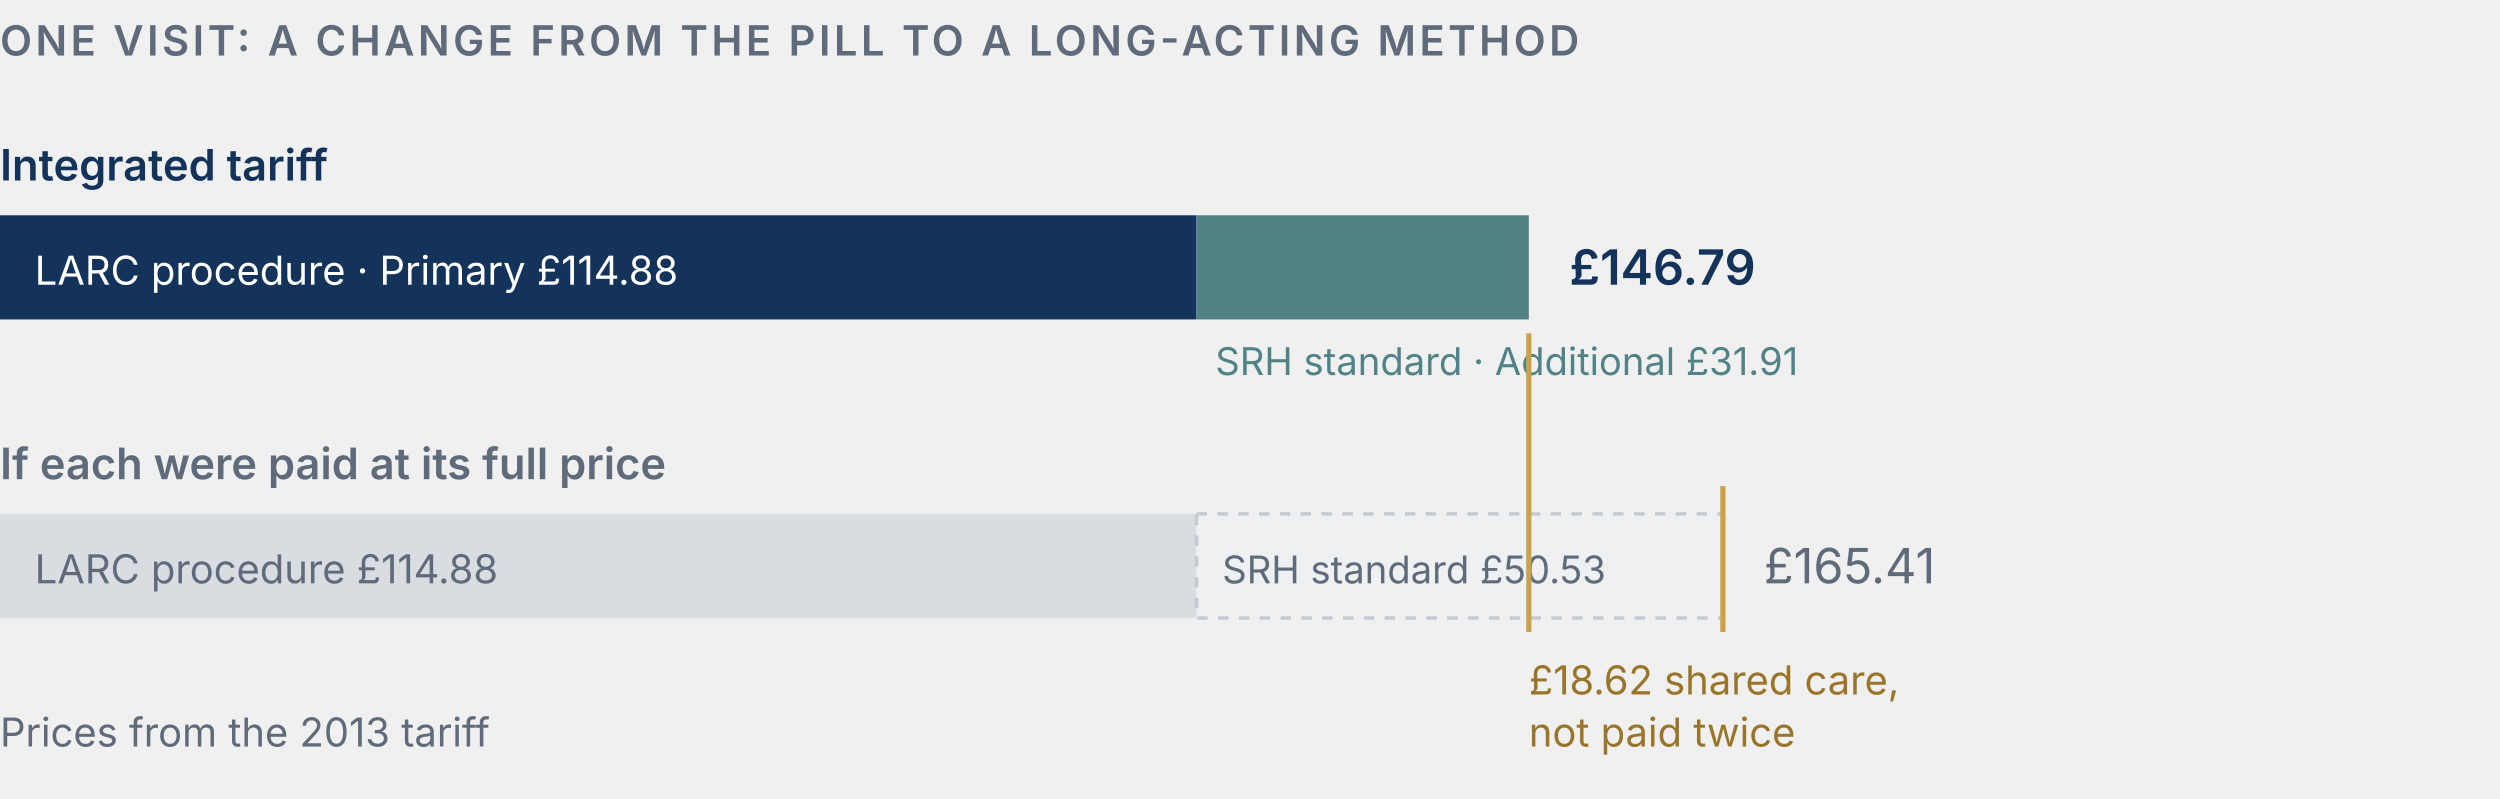
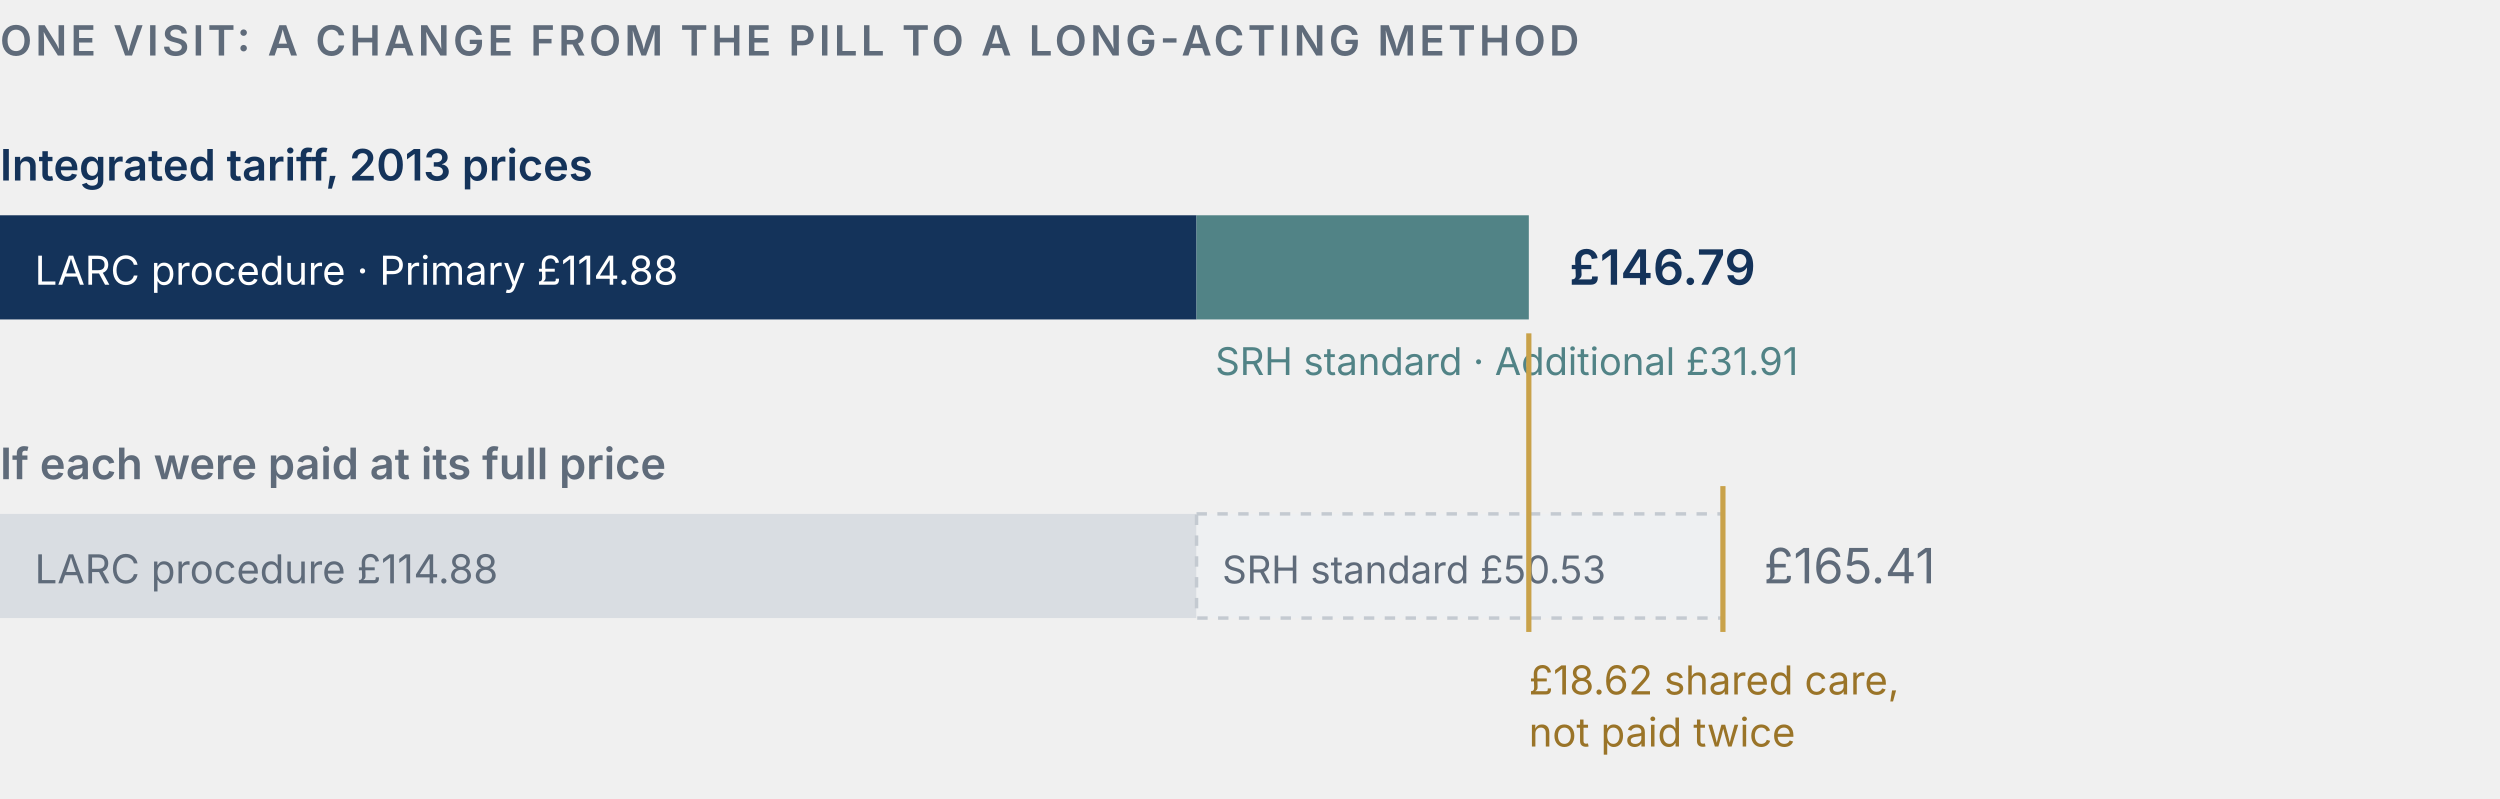
<svg xmlns="http://www.w3.org/2000/svg" viewBox="0 0 720 230" font-family="Inter, -apple-system, Segoe UI, Roboto, sans-serif">
  <text x="0" y="16" font-size="12" font-weight="600" fill="#5f6b7a" letter-spacing="1">ONE VISIT: A CHANGE FROM THE PILL TO A LONG-ACTING METHOD</text>
-   <text x="0" y="52" font-size="12.5" fill="#14335a" font-weight="600">Integrated tariff</text>
+   <text x="0" y="52" font-size="12.5" fill="#14335a" font-weight="600">Integrated tariff, 2013 prices</text>
  <rect x="0" y="62" width="344.6" height="30" fill="#14335a" />
  <text x="10" y="82" font-size="11.5" fill="#fff">LARC procedure · Primary £114.88</text>
  <rect x="344.6" y="62" width="95.7" height="30" fill="#518386" />
  <text x="350" y="108" font-size="11" fill="#518386">SRH standard · Additional £31.91</text>
  <text x="452" y="82" font-size="14" fill="#14335a" font-weight="600">£146.79</text>
  <text x="0" y="138" font-size="12.5" fill="#5f6b7a" font-weight="600">If each were paid at its full price</text>
  <rect x="0" y="148" width="344.6" height="30" fill="#d9dde2" />
  <text x="10" y="168" font-size="11.5" fill="#5f6b7a">LARC procedure £114.88</text>
  <rect x="344.6" y="148" width="151.6" height="30" fill="#eef0f2" stroke="#c4cad1" stroke-dasharray="3 3" />
  <text x="352" y="168" font-size="11" fill="#5f6b7a">SRH standard £50.53</text>
  <text x="508" y="168" font-size="14" fill="#5f6b7a">£165.41</text>
  <line x1="440.3" y1="96" x2="440.3" y2="182" stroke="#c9a24a" stroke-width="1.5" />
  <line x1="496.2" y1="140" x2="496.2" y2="182" stroke="#c9a24a" stroke-width="1.5" />
  <text x="440.3" y="200" font-size="11.5" fill="#9a7428">£18.62 shared care,</text>
  <text x="440.3" y="215" font-size="11.5" fill="#9a7428">not paid twice</text>
-   <text x="0" y="215" font-size="11.5" fill="#5f6b7a">Prices from the 2013 tariff</text>
</svg>
